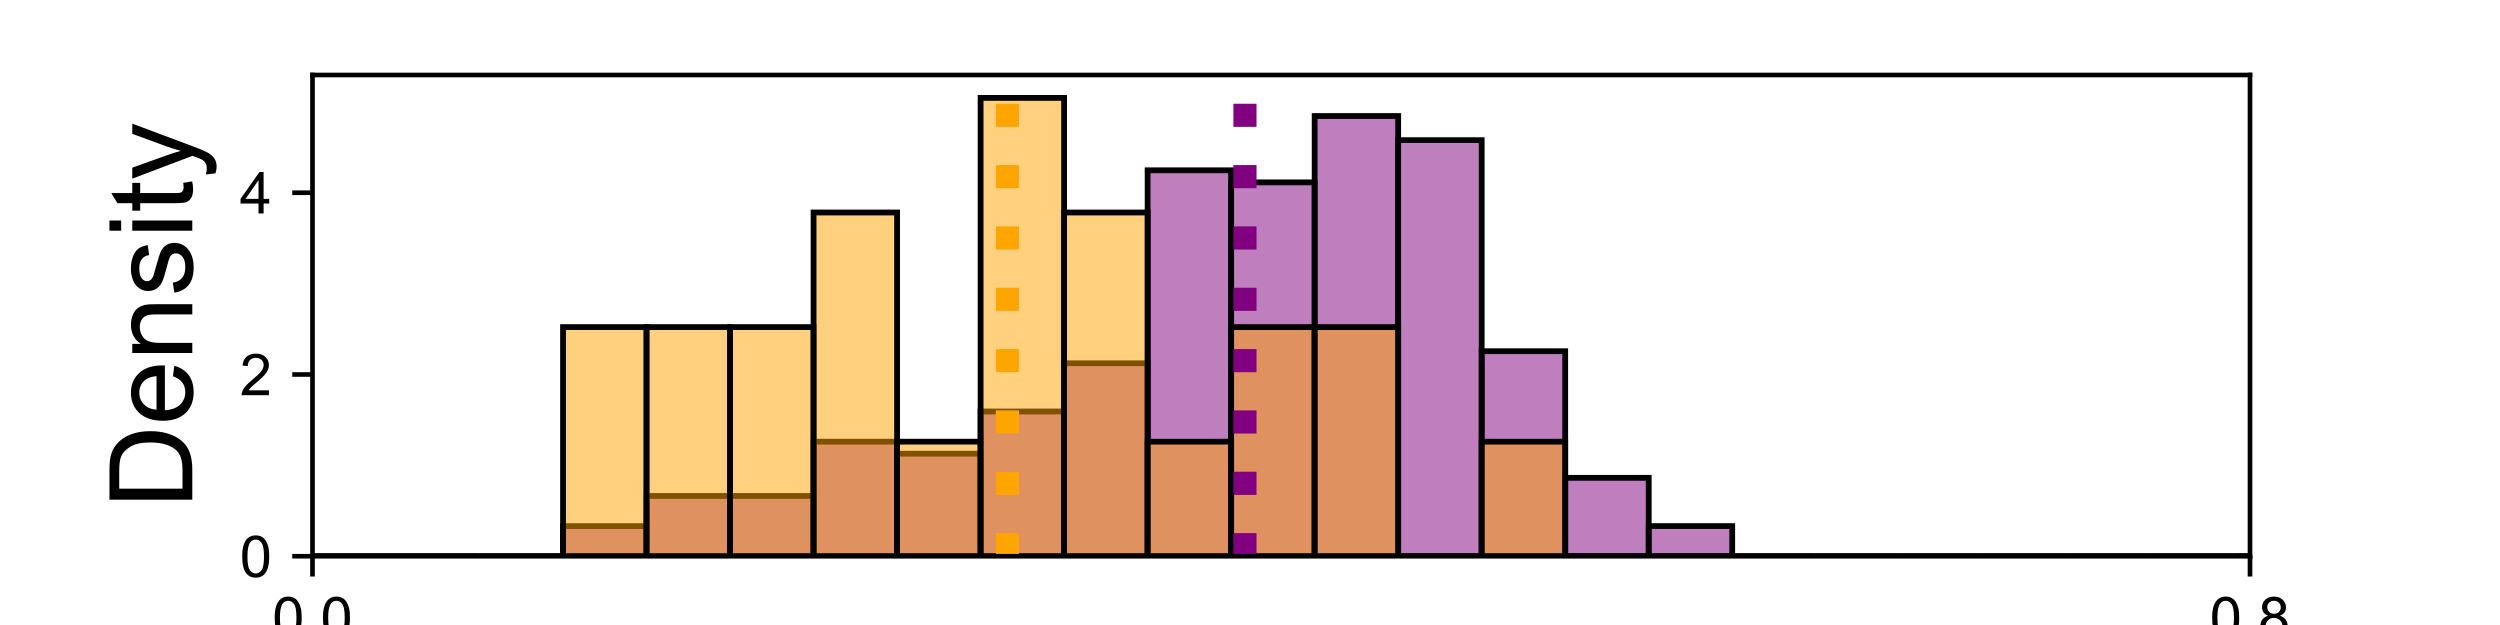
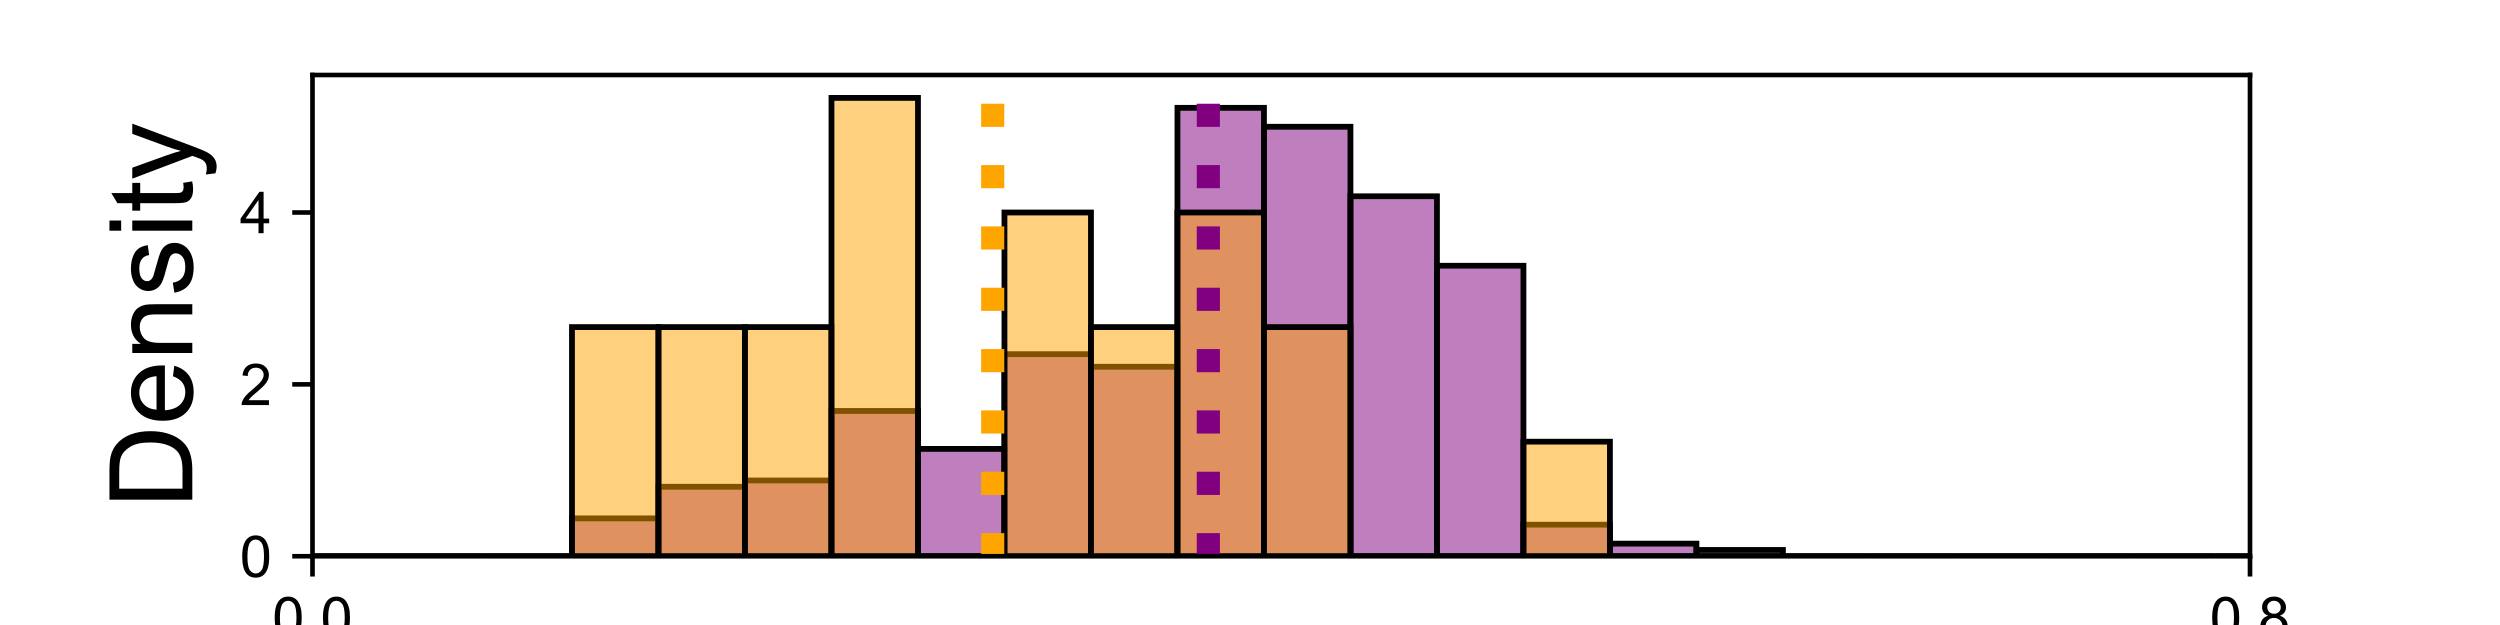
- <svg xmlns="http://www.w3.org/2000/svg" xmlns:xlink="http://www.w3.org/1999/xlink" height="108pt" version="1.1" viewBox="0 0 432 108" width="432pt">
+ <svg xmlns="http://www.w3.org/2000/svg" xmlns:xlink="http://www.w3.org/1999/xlink" width="432pt" height="108pt" viewBox="0 0 432 108" version="1.1">
  <defs>
-     <style type="text/css">*{stroke-linecap:butt;stroke-linejoin:round;}</style>
+     <style type="text/css">*{stroke-linejoin: round; stroke-linecap: butt}</style>
  </defs>
  <g id="figure_1">
    <g id="patch_1">
-       <path d="M 0 108  L 432 108  L 432 0  L 0 0  z " style="fill:#ffffff;" />
+       <path d="M 0 108  L 432 108  L 432 0  L 0 0  z " style="fill: #ffffff" />
    </g>
    <g id="axes_1">
      <g id="patch_2">
-         <path d="M 54 96.12  L 388.8 96.12  L 388.8 12.96  L 54 12.96  z " style="fill:#ffffff;" />
+         <path d="M 54 96.12  L 388.8 96.12  L 388.8 12.96  L 54 12.96  z " style="fill: #ffffff" />
      </g>
      <g id="patch_3">
-         <path clip-path="url(#p39646075b7)" d="M 54 96.12  L 68.431 96.12  L 68.431 96.12  L 54 96.12  z " style="fill:#800080;fill-opacity:0.5;stroke:#000000;stroke-linejoin:miter;" />
+         <path d="M 54 96.12  L 68.946 96.12  L 68.946 96.12  L 54 96.12  z " clip-path="url(#p5f1317c6d6)" style="fill: #800080; fill-opacity: 0.5; stroke: #000000; stroke-linejoin: miter" />
      </g>
      <g id="patch_4">
-         <path clip-path="url(#p39646075b7)" d="M 68.431 96.12  L 82.862 96.12  L 82.862 96.12  L 68.431 96.12  z " style="fill:#800080;fill-opacity:0.5;stroke:#000000;stroke-linejoin:miter;" />
+         <path d="M 68.946 96.12  L 83.893 96.12  L 83.893 96.12  L 68.946 96.12  z " clip-path="url(#p5f1317c6d6)" style="fill: #800080; fill-opacity: 0.5; stroke: #000000; stroke-linejoin: miter" />
      </g>
      <g id="patch_5">
-         <path clip-path="url(#p39646075b7)" d="M 82.862 96.12  L 97.293 96.12  L 97.293 96.12  L 82.862 96.12  z " style="fill:#800080;fill-opacity:0.5;stroke:#000000;stroke-linejoin:miter;" />
+         <path d="M 83.893 96.12  L 98.839 96.12  L 98.839 96.12  L 83.893 96.12  z " clip-path="url(#p5f1317c6d6)" style="fill: #800080; fill-opacity: 0.5; stroke: #000000; stroke-linejoin: miter" />
      </g>
      <g id="patch_6">
-         <path clip-path="url(#p39646075b7)" d="M 97.293 96.12  L 111.724 96.12  L 111.724 90.909  L 97.293 90.909  z " style="fill:#800080;fill-opacity:0.5;stroke:#000000;stroke-linejoin:miter;" />
+         <path d="M 98.839 96.12  L 113.786 96.12  L 113.786 89.572  L 98.839 89.572  z " clip-path="url(#p5f1317c6d6)" style="fill: #800080; fill-opacity: 0.5; stroke: #000000; stroke-linejoin: miter" />
      </g>
      <g id="patch_7">
-         <path clip-path="url(#p39646075b7)" d="M 111.724 96.12  L 126.155 96.12  L 126.155 85.699  L 111.724 85.699  z " style="fill:#800080;fill-opacity:0.5;stroke:#000000;stroke-linejoin:miter;" />
+         <path d="M 113.786 96.12  L 128.732 96.12  L 128.732 84.115  L 113.786 84.115  z " clip-path="url(#p5f1317c6d6)" style="fill: #800080; fill-opacity: 0.5; stroke: #000000; stroke-linejoin: miter" />
      </g>
      <g id="patch_8">
-         <path clip-path="url(#p39646075b7)" d="M 126.155 96.12  L 140.586 96.12  L 140.586 85.699  L 126.155 85.699  z " style="fill:#800080;fill-opacity:0.5;stroke:#000000;stroke-linejoin:miter;" />
+         <path d="M 128.732 96.12  L 143.679 96.12  L 143.679 83.024  L 128.732 83.024  z " clip-path="url(#p5f1317c6d6)" style="fill: #800080; fill-opacity: 0.5; stroke: #000000; stroke-linejoin: miter" />
      </g>
      <g id="patch_9">
-         <path clip-path="url(#p39646075b7)" d="M 140.586 96.12  L 155.017 96.12  L 155.017 76.32  L 140.586 76.32  z " style="fill:#800080;fill-opacity:0.5;stroke:#000000;stroke-linejoin:miter;" />
+         <path d="M 143.679 96.12  L 158.625 96.12  L 158.625 71.019  L 143.679 71.019  z " clip-path="url(#p5f1317c6d6)" style="fill: #800080; fill-opacity: 0.5; stroke: #000000; stroke-linejoin: miter" />
      </g>
      <g id="patch_10">
-         <path clip-path="url(#p39646075b7)" d="M 155.017 96.12  L 169.448 96.12  L 169.448 78.404  L 155.017 78.404  z " style="fill:#800080;fill-opacity:0.5;stroke:#000000;stroke-linejoin:miter;" />
+         <path d="M 158.625 96.12  L 173.571 96.12  L 173.571 77.567  L 158.625 77.567  z " clip-path="url(#p5f1317c6d6)" style="fill: #800080; fill-opacity: 0.5; stroke: #000000; stroke-linejoin: miter" />
      </g>
      <g id="patch_11">
-         <path clip-path="url(#p39646075b7)" d="M 169.448 96.12  L 183.879 96.12  L 183.879 71.109  L 169.448 71.109  z " style="fill:#800080;fill-opacity:0.5;stroke:#000000;stroke-linejoin:miter;" />
+         <path d="M 173.571 96.12  L 188.518 96.12  L 188.518 61.197  L 173.571 61.197  z " clip-path="url(#p5f1317c6d6)" style="fill: #800080; fill-opacity: 0.5; stroke: #000000; stroke-linejoin: miter" />
      </g>
      <g id="patch_12">
-         <path clip-path="url(#p39646075b7)" d="M 183.879 96.12  L 198.31 96.12  L 198.31 62.773  L 183.879 62.773  z " style="fill:#800080;fill-opacity:0.5;stroke:#000000;stroke-linejoin:miter;" />
+         <path d="M 188.518 96.12  L 203.464 96.12  L 203.464 63.38  L 188.518 63.38  z " clip-path="url(#p5f1317c6d6)" style="fill: #800080; fill-opacity: 0.5; stroke: #000000; stroke-linejoin: miter" />
      </g>
      <g id="patch_13">
-         <path clip-path="url(#p39646075b7)" d="M 198.31 96.12  L 212.741 96.12  L 212.741 29.425  L 198.31 29.425  z " style="fill:#800080;fill-opacity:0.5;stroke:#000000;stroke-linejoin:miter;" />
+         <path d="M 203.464 96.12  L 218.411 96.12  L 218.411 18.635  L 203.464 18.635  z " clip-path="url(#p5f1317c6d6)" style="fill: #800080; fill-opacity: 0.5; stroke: #000000; stroke-linejoin: miter" />
      </g>
      <g id="patch_14">
-         <path clip-path="url(#p39646075b7)" d="M 212.741 96.12  L 227.172 96.12  L 227.172 31.509  L 212.741 31.509  z " style="fill:#800080;fill-opacity:0.5;stroke:#000000;stroke-linejoin:miter;" />
+         <path d="M 218.411 96.12  L 233.357 96.12  L 233.357 21.909  L 218.411 21.909  z " clip-path="url(#p5f1317c6d6)" style="fill: #800080; fill-opacity: 0.5; stroke: #000000; stroke-linejoin: miter" />
      </g>
      <g id="patch_15">
-         <path clip-path="url(#p39646075b7)" d="M 227.172 96.12  L 241.603 96.12  L 241.603 20.046  L 227.172 20.046  z " style="fill:#800080;fill-opacity:0.5;stroke:#000000;stroke-linejoin:miter;" />
+         <path d="M 233.357 96.12  L 248.304 96.12  L 248.304 33.914  L 233.357 33.914  z " clip-path="url(#p5f1317c6d6)" style="fill: #800080; fill-opacity: 0.5; stroke: #000000; stroke-linejoin: miter" />
      </g>
      <g id="patch_16">
-         <path clip-path="url(#p39646075b7)" d="M 241.603 96.12  L 256.034 96.12  L 256.034 24.215  L 241.603 24.215  z " style="fill:#800080;fill-opacity:0.5;stroke:#000000;stroke-linejoin:miter;" />
+         <path d="M 248.304 96.12  L 263.25 96.12  L 263.25 45.918  L 248.304 45.918  z " clip-path="url(#p5f1317c6d6)" style="fill: #800080; fill-opacity: 0.5; stroke: #000000; stroke-linejoin: miter" />
      </g>
      <g id="patch_17">
-         <path clip-path="url(#p39646075b7)" d="M 256.034 96.12  L 270.466 96.12  L 270.466 60.688  L 256.034 60.688  z " style="fill:#800080;fill-opacity:0.5;stroke:#000000;stroke-linejoin:miter;" />
+         <path d="M 263.25 96.12  L 278.196 96.12  L 278.196 90.663  L 263.25 90.663  z " clip-path="url(#p5f1317c6d6)" style="fill: #800080; fill-opacity: 0.5; stroke: #000000; stroke-linejoin: miter" />
      </g>
      <g id="patch_18">
-         <path clip-path="url(#p39646075b7)" d="M 270.466 96.12  L 284.897 96.12  L 284.897 82.573  L 270.466 82.573  z " style="fill:#800080;fill-opacity:0.5;stroke:#000000;stroke-linejoin:miter;" />
+         <path d="M 278.196 96.12  L 293.143 96.12  L 293.143 93.937  L 278.196 93.937  z " clip-path="url(#p5f1317c6d6)" style="fill: #800080; fill-opacity: 0.5; stroke: #000000; stroke-linejoin: miter" />
      </g>
      <g id="patch_19">
-         <path clip-path="url(#p39646075b7)" d="M 284.897 96.12  L 299.328 96.12  L 299.328 90.909  L 284.897 90.909  z " style="fill:#800080;fill-opacity:0.5;stroke:#000000;stroke-linejoin:miter;" />
+         <path d="M 293.143 96.12  L 308.089 96.12  L 308.089 95.029  L 293.143 95.029  z " clip-path="url(#p5f1317c6d6)" style="fill: #800080; fill-opacity: 0.5; stroke: #000000; stroke-linejoin: miter" />
      </g>
      <g id="patch_20">
-         <path clip-path="url(#p39646075b7)" d="M 299.328 96.12  L 313.759 96.12  L 313.759 96.12  L 299.328 96.12  z " style="fill:#800080;fill-opacity:0.5;stroke:#000000;stroke-linejoin:miter;" />
+         <path d="M 308.089 96.12  L 323.036 96.12  L 323.036 96.12  L 308.089 96.12  z " clip-path="url(#p5f1317c6d6)" style="fill: #800080; fill-opacity: 0.5; stroke: #000000; stroke-linejoin: miter" />
      </g>
      <g id="patch_21">
-         <path clip-path="url(#p39646075b7)" d="M 313.759 96.12  L 328.19 96.12  L 328.19 96.12  L 313.759 96.12  z " style="fill:#800080;fill-opacity:0.5;stroke:#000000;stroke-linejoin:miter;" />
+         <path d="M 323.036 96.12  L 337.982 96.12  L 337.982 96.12  L 323.036 96.12  z " clip-path="url(#p5f1317c6d6)" style="fill: #800080; fill-opacity: 0.5; stroke: #000000; stroke-linejoin: miter" />
      </g>
      <g id="patch_22">
-         <path clip-path="url(#p39646075b7)" d="M 328.19 96.12  L 342.621 96.12  L 342.621 96.12  L 328.19 96.12  z " style="fill:#800080;fill-opacity:0.5;stroke:#000000;stroke-linejoin:miter;" />
+         <path d="M 337.982 96.12  L 352.929 96.12  L 352.929 96.12  L 337.982 96.12  z " clip-path="url(#p5f1317c6d6)" style="fill: #800080; fill-opacity: 0.5; stroke: #000000; stroke-linejoin: miter" />
      </g>
      <g id="patch_23">
-         <path clip-path="url(#p39646075b7)" d="M 342.621 96.12  L 357.052 96.12  L 357.052 96.12  L 342.621 96.12  z " style="fill:#800080;fill-opacity:0.5;stroke:#000000;stroke-linejoin:miter;" />
+         <path d="M 352.929 96.12  L 367.875 96.12  L 367.875 96.12  L 352.929 96.12  z " clip-path="url(#p5f1317c6d6)" style="fill: #800080; fill-opacity: 0.5; stroke: #000000; stroke-linejoin: miter" />
      </g>
      <g id="patch_24">
-         <path clip-path="url(#p39646075b7)" d="M 357.052 96.12  L 371.483 96.12  L 371.483 96.12  L 357.052 96.12  z " style="fill:#800080;fill-opacity:0.5;stroke:#000000;stroke-linejoin:miter;" />
+         <path d="M 367.875 96.12  L 382.821 96.12  L 382.821 96.12  L 367.875 96.12  z " clip-path="url(#p5f1317c6d6)" style="fill: #800080; fill-opacity: 0.5; stroke: #000000; stroke-linejoin: miter" />
      </g>
      <g id="patch_25">
-         <path clip-path="url(#p39646075b7)" d="M 371.483 96.12  L 385.914 96.12  L 385.914 96.12  L 371.483 96.12  z " style="fill:#800080;fill-opacity:0.5;stroke:#000000;stroke-linejoin:miter;" />
+         <path d="M 382.821 96.12  L 397.768 96.12  L 397.768 96.12  L 382.821 96.12  z " clip-path="url(#p5f1317c6d6)" style="fill: #800080; fill-opacity: 0.5; stroke: #000000; stroke-linejoin: miter" />
      </g>
      <g id="patch_26">
-         <path clip-path="url(#p39646075b7)" d="M 385.914 96.12  L 400.345 96.12  L 400.345 96.12  L 385.914 96.12  z " style="fill:#800080;fill-opacity:0.5;stroke:#000000;stroke-linejoin:miter;" />
+         <path d="M 397.768 96.12  L 412.714 96.12  L 412.714 96.12  L 397.768 96.12  z " clip-path="url(#p5f1317c6d6)" style="fill: #800080; fill-opacity: 0.5; stroke: #000000; stroke-linejoin: miter" />
      </g>
      <g id="patch_27">
-         <path clip-path="url(#p39646075b7)" d="M 400.345 96.12  L 414.776 96.12  L 414.776 96.12  L 400.345 96.12  z " style="fill:#800080;fill-opacity:0.5;stroke:#000000;stroke-linejoin:miter;" />
+         <path d="M 412.714 96.12  L 427.661 96.12  L 427.661 96.12  L 412.714 96.12  z " clip-path="url(#p5f1317c6d6)" style="fill: #800080; fill-opacity: 0.5; stroke: #000000; stroke-linejoin: miter" />
      </g>
      <g id="patch_28">
-         <path clip-path="url(#p39646075b7)" d="M 414.776 96.12  L 429.207 96.12  L 429.207 96.12  L 414.776 96.12  z " style="fill:#800080;fill-opacity:0.5;stroke:#000000;stroke-linejoin:miter;" />
+         <path d="M 427.661 96.12  L 442.607 96.12  L 442.607 96.12  L 427.661 96.12  z " clip-path="url(#p5f1317c6d6)" style="fill: #800080; fill-opacity: 0.5; stroke: #000000; stroke-linejoin: miter" />
      </g>
      <g id="patch_29">
-         <path clip-path="url(#p39646075b7)" d="M 429.207 96.12  L 443.638 96.12  L 443.638 96.12  L 429.207 96.12  z " style="fill:#800080;fill-opacity:0.5;stroke:#000000;stroke-linejoin:miter;" />
+         <path d="M 442.607 96.12  L 457.554 96.12  L 457.554 96.12  L 442.607 96.12  z " clip-path="url(#p5f1317c6d6)" style="fill: #800080; fill-opacity: 0.5; stroke: #000000; stroke-linejoin: miter" />
      </g>
      <g id="patch_30">
-         <path clip-path="url(#p39646075b7)" d="M 443.638 96.12  L 458.069 96.12  L 458.069 96.12  L 443.638 96.12  z " style="fill:#800080;fill-opacity:0.5;stroke:#000000;stroke-linejoin:miter;" />
+         <path d="M 457.554 96.12  L 472.5 96.12  L 472.5 96.12  L 457.554 96.12  z " clip-path="url(#p5f1317c6d6)" style="fill: #800080; fill-opacity: 0.5; stroke: #000000; stroke-linejoin: miter" />
      </g>
      <g id="patch_31">
-         <path clip-path="url(#p39646075b7)" d="M 458.069 96.12  L 472.5 96.12  L 472.5 96.12  L 458.069 96.12  z " style="fill:#800080;fill-opacity:0.5;stroke:#000000;stroke-linejoin:miter;" />
+         <path d="M 54 96.12  L 68.946 96.12  L 68.946 96.12  L 54 96.12  z " clip-path="url(#p5f1317c6d6)" style="fill: #ffa500; fill-opacity: 0.5; stroke: #000000; stroke-linejoin: miter" />
      </g>
      <g id="patch_32">
-         <path clip-path="url(#p39646075b7)" d="M 54 96.12  L 68.431 96.12  L 68.431 96.12  L 54 96.12  z " style="fill:#ffa500;fill-opacity:0.5;stroke:#000000;stroke-linejoin:miter;" />
+         <path d="M 68.946 96.12  L 83.893 96.12  L 83.893 96.12  L 68.946 96.12  z " clip-path="url(#p5f1317c6d6)" style="fill: #ffa500; fill-opacity: 0.5; stroke: #000000; stroke-linejoin: miter" />
      </g>
      <g id="patch_33">
-         <path clip-path="url(#p39646075b7)" d="M 68.431 96.12  L 82.862 96.12  L 82.862 96.12  L 68.431 96.12  z " style="fill:#ffa500;fill-opacity:0.5;stroke:#000000;stroke-linejoin:miter;" />
+         <path d="M 83.893 96.12  L 98.839 96.12  L 98.839 96.12  L 83.893 96.12  z " clip-path="url(#p5f1317c6d6)" style="fill: #ffa500; fill-opacity: 0.5; stroke: #000000; stroke-linejoin: miter" />
      </g>
      <g id="patch_34">
-         <path clip-path="url(#p39646075b7)" d="M 82.862 96.12  L 97.293 96.12  L 97.293 96.12  L 82.862 96.12  z " style="fill:#ffa500;fill-opacity:0.5;stroke:#000000;stroke-linejoin:miter;" />
+         <path d="M 98.839 96.12  L 113.786 96.12  L 113.786 56.52  L 98.839 56.52  z " clip-path="url(#p5f1317c6d6)" style="fill: #ffa500; fill-opacity: 0.5; stroke: #000000; stroke-linejoin: miter" />
      </g>
      <g id="patch_35">
-         <path clip-path="url(#p39646075b7)" d="M 97.293 96.12  L 111.724 96.12  L 111.724 56.52  L 97.293 56.52  z " style="fill:#ffa500;fill-opacity:0.5;stroke:#000000;stroke-linejoin:miter;" />
+         <path d="M 113.786 96.12  L 128.732 96.12  L 128.732 56.52  L 113.786 56.52  z " clip-path="url(#p5f1317c6d6)" style="fill: #ffa500; fill-opacity: 0.5; stroke: #000000; stroke-linejoin: miter" />
      </g>
      <g id="patch_36">
-         <path clip-path="url(#p39646075b7)" d="M 111.724 96.12  L 126.155 96.12  L 126.155 56.52  L 111.724 56.52  z " style="fill:#ffa500;fill-opacity:0.5;stroke:#000000;stroke-linejoin:miter;" />
+         <path d="M 128.732 96.12  L 143.679 96.12  L 143.679 56.52  L 128.732 56.52  z " clip-path="url(#p5f1317c6d6)" style="fill: #ffa500; fill-opacity: 0.5; stroke: #000000; stroke-linejoin: miter" />
      </g>
      <g id="patch_37">
-         <path clip-path="url(#p39646075b7)" d="M 126.155 96.12  L 140.586 96.12  L 140.586 56.52  L 126.155 56.52  z " style="fill:#ffa500;fill-opacity:0.5;stroke:#000000;stroke-linejoin:miter;" />
+         <path d="M 143.679 96.12  L 158.625 96.12  L 158.625 16.92  L 143.679 16.92  z " clip-path="url(#p5f1317c6d6)" style="fill: #ffa500; fill-opacity: 0.5; stroke: #000000; stroke-linejoin: miter" />
      </g>
      <g id="patch_38">
-         <path clip-path="url(#p39646075b7)" d="M 140.586 96.12  L 155.017 96.12  L 155.017 36.72  L 140.586 36.72  z " style="fill:#ffa500;fill-opacity:0.5;stroke:#000000;stroke-linejoin:miter;" />
+         <path d="M 158.625 96.12  L 173.571 96.12  L 173.571 96.12  L 158.625 96.12  z " clip-path="url(#p5f1317c6d6)" style="fill: #ffa500; fill-opacity: 0.5; stroke: #000000; stroke-linejoin: miter" />
      </g>
      <g id="patch_39">
-         <path clip-path="url(#p39646075b7)" d="M 155.017 96.12  L 169.448 96.12  L 169.448 76.32  L 155.017 76.32  z " style="fill:#ffa500;fill-opacity:0.5;stroke:#000000;stroke-linejoin:miter;" />
+         <path d="M 173.571 96.12  L 188.518 96.12  L 188.518 36.72  L 173.571 36.72  z " clip-path="url(#p5f1317c6d6)" style="fill: #ffa500; fill-opacity: 0.5; stroke: #000000; stroke-linejoin: miter" />
      </g>
      <g id="patch_40">
-         <path clip-path="url(#p39646075b7)" d="M 169.448 96.12  L 183.879 96.12  L 183.879 16.92  L 169.448 16.92  z " style="fill:#ffa500;fill-opacity:0.5;stroke:#000000;stroke-linejoin:miter;" />
+         <path d="M 188.518 96.12  L 203.464 96.12  L 203.464 56.52  L 188.518 56.52  z " clip-path="url(#p5f1317c6d6)" style="fill: #ffa500; fill-opacity: 0.5; stroke: #000000; stroke-linejoin: miter" />
      </g>
      <g id="patch_41">
-         <path clip-path="url(#p39646075b7)" d="M 183.879 96.12  L 198.31 96.12  L 198.31 36.72  L 183.879 36.72  z " style="fill:#ffa500;fill-opacity:0.5;stroke:#000000;stroke-linejoin:miter;" />
+         <path d="M 203.464 96.12  L 218.411 96.12  L 218.411 36.72  L 203.464 36.72  z " clip-path="url(#p5f1317c6d6)" style="fill: #ffa500; fill-opacity: 0.5; stroke: #000000; stroke-linejoin: miter" />
      </g>
      <g id="patch_42">
-         <path clip-path="url(#p39646075b7)" d="M 198.31 96.12  L 212.741 96.12  L 212.741 76.32  L 198.31 76.32  z " style="fill:#ffa500;fill-opacity:0.5;stroke:#000000;stroke-linejoin:miter;" />
+         <path d="M 218.411 96.12  L 233.357 96.12  L 233.357 56.52  L 218.411 56.52  z " clip-path="url(#p5f1317c6d6)" style="fill: #ffa500; fill-opacity: 0.5; stroke: #000000; stroke-linejoin: miter" />
      </g>
      <g id="patch_43">
-         <path clip-path="url(#p39646075b7)" d="M 212.741 96.12  L 227.172 96.12  L 227.172 56.52  L 212.741 56.52  z " style="fill:#ffa500;fill-opacity:0.5;stroke:#000000;stroke-linejoin:miter;" />
+         <path d="M 233.357 96.12  L 248.304 96.12  L 248.304 96.12  L 233.357 96.12  z " clip-path="url(#p5f1317c6d6)" style="fill: #ffa500; fill-opacity: 0.5; stroke: #000000; stroke-linejoin: miter" />
      </g>
      <g id="patch_44">
-         <path clip-path="url(#p39646075b7)" d="M 227.172 96.12  L 241.603 96.12  L 241.603 56.52  L 227.172 56.52  z " style="fill:#ffa500;fill-opacity:0.5;stroke:#000000;stroke-linejoin:miter;" />
+         <path d="M 248.304 96.12  L 263.25 96.12  L 263.25 96.12  L 248.304 96.12  z " clip-path="url(#p5f1317c6d6)" style="fill: #ffa500; fill-opacity: 0.5; stroke: #000000; stroke-linejoin: miter" />
      </g>
      <g id="patch_45">
-         <path clip-path="url(#p39646075b7)" d="M 241.603 96.12  L 256.034 96.12  L 256.034 96.12  L 241.603 96.12  z " style="fill:#ffa500;fill-opacity:0.5;stroke:#000000;stroke-linejoin:miter;" />
+         <path d="M 263.25 96.12  L 278.196 96.12  L 278.196 76.32  L 263.25 76.32  z " clip-path="url(#p5f1317c6d6)" style="fill: #ffa500; fill-opacity: 0.5; stroke: #000000; stroke-linejoin: miter" />
      </g>
      <g id="patch_46">
-         <path clip-path="url(#p39646075b7)" d="M 256.034 96.12  L 270.466 96.12  L 270.466 76.32  L 256.034 76.32  z " style="fill:#ffa500;fill-opacity:0.5;stroke:#000000;stroke-linejoin:miter;" />
+         <path d="M 278.196 96.12  L 293.143 96.12  L 293.143 96.12  L 278.196 96.12  z " clip-path="url(#p5f1317c6d6)" style="fill: #ffa500; fill-opacity: 0.5; stroke: #000000; stroke-linejoin: miter" />
      </g>
      <g id="patch_47">
-         <path clip-path="url(#p39646075b7)" d="M 270.466 96.12  L 284.897 96.12  L 284.897 96.12  L 270.466 96.12  z " style="fill:#ffa500;fill-opacity:0.5;stroke:#000000;stroke-linejoin:miter;" />
+         <path d="M 293.143 96.12  L 308.089 96.12  L 308.089 96.12  L 293.143 96.12  z " clip-path="url(#p5f1317c6d6)" style="fill: #ffa500; fill-opacity: 0.5; stroke: #000000; stroke-linejoin: miter" />
      </g>
      <g id="patch_48">
-         <path clip-path="url(#p39646075b7)" d="M 284.897 96.12  L 299.328 96.12  L 299.328 96.12  L 284.897 96.12  z " style="fill:#ffa500;fill-opacity:0.5;stroke:#000000;stroke-linejoin:miter;" />
+         <path d="M 308.089 96.12  L 323.036 96.12  L 323.036 96.12  L 308.089 96.12  z " clip-path="url(#p5f1317c6d6)" style="fill: #ffa500; fill-opacity: 0.5; stroke: #000000; stroke-linejoin: miter" />
      </g>
      <g id="patch_49">
-         <path clip-path="url(#p39646075b7)" d="M 299.328 96.12  L 313.759 96.12  L 313.759 96.12  L 299.328 96.12  z " style="fill:#ffa500;fill-opacity:0.5;stroke:#000000;stroke-linejoin:miter;" />
+         <path d="M 323.036 96.12  L 337.982 96.12  L 337.982 96.12  L 323.036 96.12  z " clip-path="url(#p5f1317c6d6)" style="fill: #ffa500; fill-opacity: 0.5; stroke: #000000; stroke-linejoin: miter" />
      </g>
      <g id="patch_50">
-         <path clip-path="url(#p39646075b7)" d="M 313.759 96.12  L 328.19 96.12  L 328.19 96.12  L 313.759 96.12  z " style="fill:#ffa500;fill-opacity:0.5;stroke:#000000;stroke-linejoin:miter;" />
+         <path d="M 337.982 96.12  L 352.929 96.12  L 352.929 96.12  L 337.982 96.12  z " clip-path="url(#p5f1317c6d6)" style="fill: #ffa500; fill-opacity: 0.5; stroke: #000000; stroke-linejoin: miter" />
      </g>
      <g id="patch_51">
-         <path clip-path="url(#p39646075b7)" d="M 328.19 96.12  L 342.621 96.12  L 342.621 96.12  L 328.19 96.12  z " style="fill:#ffa500;fill-opacity:0.5;stroke:#000000;stroke-linejoin:miter;" />
+         <path d="M 352.929 96.12  L 367.875 96.12  L 367.875 96.12  L 352.929 96.12  z " clip-path="url(#p5f1317c6d6)" style="fill: #ffa500; fill-opacity: 0.5; stroke: #000000; stroke-linejoin: miter" />
      </g>
      <g id="patch_52">
-         <path clip-path="url(#p39646075b7)" d="M 342.621 96.12  L 357.052 96.12  L 357.052 96.12  L 342.621 96.12  z " style="fill:#ffa500;fill-opacity:0.5;stroke:#000000;stroke-linejoin:miter;" />
+         <path d="M 367.875 96.12  L 382.821 96.12  L 382.821 96.12  L 367.875 96.12  z " clip-path="url(#p5f1317c6d6)" style="fill: #ffa500; fill-opacity: 0.5; stroke: #000000; stroke-linejoin: miter" />
      </g>
      <g id="patch_53">
-         <path clip-path="url(#p39646075b7)" d="M 357.052 96.12  L 371.483 96.12  L 371.483 96.12  L 357.052 96.12  z " style="fill:#ffa500;fill-opacity:0.5;stroke:#000000;stroke-linejoin:miter;" />
+         <path d="M 382.821 96.12  L 397.768 96.12  L 397.768 96.12  L 382.821 96.12  z " clip-path="url(#p5f1317c6d6)" style="fill: #ffa500; fill-opacity: 0.5; stroke: #000000; stroke-linejoin: miter" />
      </g>
      <g id="patch_54">
-         <path clip-path="url(#p39646075b7)" d="M 371.483 96.12  L 385.914 96.12  L 385.914 96.12  L 371.483 96.12  z " style="fill:#ffa500;fill-opacity:0.5;stroke:#000000;stroke-linejoin:miter;" />
+         <path d="M 397.768 96.12  L 412.714 96.12  L 412.714 96.12  L 397.768 96.12  z " clip-path="url(#p5f1317c6d6)" style="fill: #ffa500; fill-opacity: 0.5; stroke: #000000; stroke-linejoin: miter" />
      </g>
      <g id="patch_55">
-         <path clip-path="url(#p39646075b7)" d="M 385.914 96.12  L 400.345 96.12  L 400.345 96.12  L 385.914 96.12  z " style="fill:#ffa500;fill-opacity:0.5;stroke:#000000;stroke-linejoin:miter;" />
+         <path d="M 412.714 96.12  L 427.661 96.12  L 427.661 96.12  L 412.714 96.12  z " clip-path="url(#p5f1317c6d6)" style="fill: #ffa500; fill-opacity: 0.5; stroke: #000000; stroke-linejoin: miter" />
      </g>
      <g id="patch_56">
-         <path clip-path="url(#p39646075b7)" d="M 400.345 96.12  L 414.776 96.12  L 414.776 96.12  L 400.345 96.12  z " style="fill:#ffa500;fill-opacity:0.5;stroke:#000000;stroke-linejoin:miter;" />
+         <path d="M 427.661 96.12  L 442.607 96.12  L 442.607 96.12  L 427.661 96.12  z " clip-path="url(#p5f1317c6d6)" style="fill: #ffa500; fill-opacity: 0.5; stroke: #000000; stroke-linejoin: miter" />
      </g>
      <g id="patch_57">
-         <path clip-path="url(#p39646075b7)" d="M 414.776 96.12  L 429.207 96.12  L 429.207 96.12  L 414.776 96.12  z " style="fill:#ffa500;fill-opacity:0.5;stroke:#000000;stroke-linejoin:miter;" />
+         <path d="M 442.607 96.12  L 457.554 96.12  L 457.554 96.12  L 442.607 96.12  z " clip-path="url(#p5f1317c6d6)" style="fill: #ffa500; fill-opacity: 0.5; stroke: #000000; stroke-linejoin: miter" />
      </g>
      <g id="patch_58">
-         <path clip-path="url(#p39646075b7)" d="M 429.207 96.12  L 443.638 96.12  L 443.638 96.12  L 429.207 96.12  z " style="fill:#ffa500;fill-opacity:0.5;stroke:#000000;stroke-linejoin:miter;" />
-       </g>
-       <g id="patch_59">
-         <path clip-path="url(#p39646075b7)" d="M 443.638 96.12  L 458.069 96.12  L 458.069 96.12  L 443.638 96.12  z " style="fill:#ffa500;fill-opacity:0.5;stroke:#000000;stroke-linejoin:miter;" />
-       </g>
-       <g id="patch_60">
-         <path clip-path="url(#p39646075b7)" d="M 458.069 96.12  L 472.5 96.12  L 472.5 96.12  L 458.069 96.12  z " style="fill:#ffa500;fill-opacity:0.5;stroke:#000000;stroke-linejoin:miter;" />
+         <path d="M 457.554 96.12  L 472.5 96.12  L 472.5 96.12  L 457.554 96.12  z " clip-path="url(#p5f1317c6d6)" style="fill: #ffa500; fill-opacity: 0.5; stroke: #000000; stroke-linejoin: miter" />
      </g>
      <g id="matplotlib.axis_1">
        <g id="xtick_1">
          <g id="line2d_1">
            <defs>
-               <path d="M 0 0  L 0 3.5  " id="madee1bcc5a" style="stroke:#000000;stroke-width:0.8;" />
+               <path id="m8a5299957e" d="M 0 0  L 0 3.5  " style="stroke: #000000; stroke-width: 0.8" />
            </defs>
            <g>
-               <use style="stroke:#000000;stroke-width:0.8;" x="54" xlink:href="#madee1bcc5a" y="96.12" />
+               <use xlink:href="#m8a5299957e" x="54" y="96.12" style="stroke: #000000; stroke-width: 0.8" />
            </g>
          </g>
          <g id="text_1">
-             <g transform="translate(47.05 110.2778)scale(0.1 -0.1)">
+             <g transform="translate(47.05 110.2778) scale(0.1 -0.1)">
              <defs>
-                 <path d="M 266 2259  Q 266 3072 433 3567  Q 600 4063 929 4331  Q 1259 4600 1759 4600  Q 2128 4600 2406 4451  Q 2684 4303 2865 4023  Q 3047 3744 3150 3342  Q 3253 2941 3253 2259  Q 3253 1453 3087 958  Q 2922 463 2592 192  Q 2263 -78 1759 -78  Q 1097 -78 719 397  Q 266 969 266 2259  z M 844 2259  Q 844 1131 1108 757  Q 1372 384 1759 384  Q 2147 384 2411 759  Q 2675 1134 2675 2259  Q 2675 3391 2411 3762  Q 2147 4134 1753 4134  Q 1366 4134 1134 3806  Q 844 3388 844 2259  z " id="ArialMT-30" transform="scale(0.015625)" />
-                 <path d="M 581 0  L 581 641  L 1222 641  L 1222 0  L 581 0  z " id="ArialMT-2e" transform="scale(0.015625)" />
+                 <path id="ArialMT-30" d="M 266 2259  Q 266 3072 433 3567  Q 600 4063 929 4331  Q 1259 4600 1759 4600  Q 2128 4600 2406 4451  Q 2684 4303 2865 4023  Q 3047 3744 3150 3342  Q 3253 2941 3253 2259  Q 3253 1453 3087 958  Q 2922 463 2592 192  Q 2263 -78 1759 -78  Q 1097 -78 719 397  Q 266 969 266 2259  z M 844 2259  Q 844 1131 1108 757  Q 1372 384 1759 384  Q 2147 384 2411 759  Q 2675 1134 2675 2259  Q 2675 3391 2411 3762  Q 2147 4134 1753 4134  Q 1366 4134 1134 3806  Q 844 3388 844 2259  z " transform="scale(0.015625)" />
+                 <path id="ArialMT-2e" d="M 581 0  L 581 641  L 1222 641  L 1222 0  L 581 0  z " transform="scale(0.015625)" />
              </defs>
              <use xlink:href="#ArialMT-30" />
-               <use x="55.615" xlink:href="#ArialMT-2e" />
-               <use x="83.398" xlink:href="#ArialMT-30" />
+               <use xlink:href="#ArialMT-2e" x="55.615" />
+               <use xlink:href="#ArialMT-30" x="83.398" />
            </g>
          </g>
        </g>
        <g id="xtick_2">
          <g id="line2d_2">
            <g>
-               <use style="stroke:#000000;stroke-width:0.8;" x="388.8" xlink:href="#madee1bcc5a" y="96.12" />
+               <use xlink:href="#m8a5299957e" x="388.8" y="96.12" style="stroke: #000000; stroke-width: 0.8" />
            </g>
          </g>
          <g id="text_2">
-             <g transform="translate(381.85 110.2778)scale(0.1 -0.1)">
+             <g transform="translate(381.85 110.2778) scale(0.1 -0.1)">
              <defs>
-                 <path d="M 1131 2484  Q 781 2613 612 2850  Q 444 3088 444 3419  Q 444 3919 803 4259  Q 1163 4600 1759 4600  Q 2359 4600 2725 4251  Q 3091 3903 3091 3403  Q 3091 3084 2923 2848  Q 2756 2613 2416 2484  Q 2838 2347 3058 2040  Q 3278 1734 3278 1309  Q 3278 722 2862 322  Q 2447 -78 1769 -78  Q 1091 -78 675 323  Q 259 725 259 1325  Q 259 1772 486 2073  Q 713 2375 1131 2484  z M 1019 3438  Q 1019 3113 1228 2906  Q 1438 2700 1772 2700  Q 2097 2700 2305 2904  Q 2513 3109 2513 3406  Q 2513 3716 2298 3927  Q 2084 4138 1766 4138  Q 1444 4138 1231 3931  Q 1019 3725 1019 3438  z M 838 1322  Q 838 1081 952 856  Q 1066 631 1291 507  Q 1516 384 1775 384  Q 2178 384 2440 643  Q 2703 903 2703 1303  Q 2703 1709 2433 1975  Q 2163 2241 1756 2241  Q 1359 2241 1098 1978  Q 838 1716 838 1322  z " id="ArialMT-38" transform="scale(0.015625)" />
+                 <path id="ArialMT-38" d="M 1131 2484  Q 781 2613 612 2850  Q 444 3088 444 3419  Q 444 3919 803 4259  Q 1163 4600 1759 4600  Q 2359 4600 2725 4251  Q 3091 3903 3091 3403  Q 3091 3084 2923 2848  Q 2756 2613 2416 2484  Q 2838 2347 3058 2040  Q 3278 1734 3278 1309  Q 3278 722 2862 322  Q 2447 -78 1769 -78  Q 1091 -78 675 323  Q 259 725 259 1325  Q 259 1772 486 2073  Q 713 2375 1131 2484  z M 1019 3438  Q 1019 3113 1228 2906  Q 1438 2700 1772 2700  Q 2097 2700 2305 2904  Q 2513 3109 2513 3406  Q 2513 3716 2298 3927  Q 2084 4138 1766 4138  Q 1444 4138 1231 3931  Q 1019 3725 1019 3438  z M 838 1322  Q 838 1081 952 856  Q 1066 631 1291 507  Q 1516 384 1775 384  Q 2178 384 2440 643  Q 2703 903 2703 1303  Q 2703 1709 2433 1975  Q 2163 2241 1756 2241  Q 1359 2241 1098 1978  Q 838 1716 838 1322  z " transform="scale(0.015625)" />
              </defs>
              <use xlink:href="#ArialMT-30" />
-               <use x="55.615" xlink:href="#ArialMT-2e" />
-               <use x="83.398" xlink:href="#ArialMT-38" />
+               <use xlink:href="#ArialMT-2e" x="55.615" />
+               <use xlink:href="#ArialMT-38" x="83.398" />
            </g>
          </g>
        </g>
      </g>
      <g id="matplotlib.axis_2">
        <g id="ytick_1">
          <g id="line2d_3">
            <defs>
-               <path d="M 0 0  L -3.5 0  " id="ma8362980ee" style="stroke:#000000;stroke-width:0.8;" />
+               <path id="mcc7093666a" d="M 0 0  L -3.5 0  " style="stroke: #000000; stroke-width: 0.8" />
            </defs>
            <g>
-               <use style="stroke:#000000;stroke-width:0.8;" x="54" xlink:href="#ma8362980ee" y="96.12" />
+               <use xlink:href="#mcc7093666a" x="54" y="96.12" style="stroke: #000000; stroke-width: 0.8" />
            </g>
          </g>
          <g id="text_3">
-             <g transform="translate(41.43906 99.69891)scale(0.1 -0.1)">
+             <g transform="translate(41.43906 99.69891) scale(0.1 -0.1)">
              <use xlink:href="#ArialMT-30" />
            </g>
          </g>
        </g>
        <g id="ytick_2">
          <g id="line2d_4">
            <g>
-               <use style="stroke:#000000;stroke-width:0.8;" x="54" xlink:href="#ma8362980ee" y="64.713" />
+               <use xlink:href="#mcc7093666a" x="54" y="66.42" style="stroke: #000000; stroke-width: 0.8" />
            </g>
          </g>
          <g id="text_4">
-             <g transform="translate(41.43906 68.29201)scale(0.1 -0.1)">
+             <g transform="translate(41.43906 69.99891) scale(0.1 -0.1)">
              <defs>
-                 <path d="M 3222 541  L 3222 0  L 194 0  Q 188 203 259 391  Q 375 700 629 1000  Q 884 1300 1366 1694  Q 2113 2306 2375 2664  Q 2638 3022 2638 3341  Q 2638 3675 2398 3904  Q 2159 4134 1775 4134  Q 1369 4134 1125 3890  Q 881 3647 878 3216  L 300 3275  Q 359 3922 746 4261  Q 1134 4600 1788 4600  Q 2447 4600 2831 4234  Q 3216 3869 3216 3328  Q 3216 3053 3103 2787  Q 2991 2522 2730 2228  Q 2469 1934 1863 1422  Q 1356 997 1212 845  Q 1069 694 975 541  L 3222 541  z " id="ArialMT-32" transform="scale(0.015625)" />
+                 <path id="ArialMT-32" d="M 3222 541  L 3222 0  L 194 0  Q 188 203 259 391  Q 375 700 629 1000  Q 884 1300 1366 1694  Q 2113 2306 2375 2664  Q 2638 3022 2638 3341  Q 2638 3675 2398 3904  Q 2159 4134 1775 4134  Q 1369 4134 1125 3890  Q 881 3647 878 3216  L 300 3275  Q 359 3922 746 4261  Q 1134 4600 1788 4600  Q 2447 4600 2831 4234  Q 3216 3869 3216 3328  Q 3216 3053 3103 2787  Q 2991 2522 2730 2228  Q 2469 1934 1863 1422  Q 1356 997 1212 845  Q 1069 694 975 541  L 3222 541  z " transform="scale(0.015625)" />
              </defs>
              <use xlink:href="#ArialMT-32" />
            </g>
          </g>
        </g>
        <g id="ytick_3">
          <g id="line2d_5">
            <g>
-               <use style="stroke:#000000;stroke-width:0.8;" x="54" xlink:href="#ma8362980ee" y="33.306" />
+               <use xlink:href="#mcc7093666a" x="54" y="36.72" style="stroke: #000000; stroke-width: 0.8" />
            </g>
          </g>
          <g id="text_5">
-             <g transform="translate(41.43906 36.88511)scale(0.1 -0.1)">
+             <g transform="translate(41.43906 40.29891) scale(0.1 -0.1)">
              <defs>
-                 <path d="M 2069 0  L 2069 1097  L 81 1097  L 81 1613  L 2172 4581  L 2631 4581  L 2631 1613  L 3250 1613  L 3250 1097  L 2631 1097  L 2631 0  L 2069 0  z M 2069 1613  L 2069 3678  L 634 1613  L 2069 1613  z " id="ArialMT-34" transform="scale(0.015625)" />
+                 <path id="ArialMT-34" d="M 2069 0  L 2069 1097  L 81 1097  L 81 1613  L 2172 4581  L 2631 4581  L 2631 1613  L 3250 1613  L 3250 1097  L 2631 1097  L 2631 0  L 2069 0  z M 2069 1613  L 2069 3678  L 634 1613  L 2069 1613  z " transform="scale(0.015625)" />
              </defs>
              <use xlink:href="#ArialMT-34" />
            </g>
          </g>
        </g>
        <g id="text_6">
-           <g transform="translate(33.22969 87.88375)rotate(-90)scale(0.2 -0.2)">
+           <g transform="translate(33.22969 87.88375) rotate(-90) scale(0.2 -0.2)">
            <defs>
-               <path d="M 494 0  L 494 4581  L 2072 4581  Q 2606 4581 2888 4516  Q 3281 4425 3559 4188  Q 3922 3881 4101 3404  Q 4281 2928 4281 2316  Q 4281 1794 4159 1391  Q 4038 988 3847 723  Q 3656 459 3429 307  Q 3203 156 2883 78  Q 2563 0 2147 0  L 494 0  z M 1100 541  L 2078 541  Q 2531 541 2789 625  Q 3047 709 3200 863  Q 3416 1078 3536 1442  Q 3656 1806 3656 2325  Q 3656 3044 3420 3430  Q 3184 3816 2847 3947  Q 2603 4041 2063 4041  L 1100 4041  L 1100 541  z " id="ArialMT-44" transform="scale(0.015625)" />
-               <path d="M 2694 1069  L 3275 997  Q 3138 488 2766 206  Q 2394 -75 1816 -75  Q 1088 -75 661 373  Q 234 822 234 1631  Q 234 2469 665 2931  Q 1097 3394 1784 3394  Q 2450 3394 2872 2941  Q 3294 2488 3294 1666  Q 3294 1616 3291 1516  L 816 1516  Q 847 969 1125 678  Q 1403 388 1819 388  Q 2128 388 2347 550  Q 2566 713 2694 1069  z M 847 1978  L 2700 1978  Q 2663 2397 2488 2606  Q 2219 2931 1791 2931  Q 1403 2931 1139 2672  Q 875 2413 847 1978  z " id="ArialMT-65" transform="scale(0.015625)" />
-               <path d="M 422 0  L 422 3319  L 928 3319  L 928 2847  Q 1294 3394 1984 3394  Q 2284 3394 2536 3286  Q 2788 3178 2913 3003  Q 3038 2828 3088 2588  Q 3119 2431 3119 2041  L 3119 0  L 2556 0  L 2556 2019  Q 2556 2363 2490 2533  Q 2425 2703 2258 2804  Q 2091 2906 1866 2906  Q 1506 2906 1245 2678  Q 984 2450 984 1813  L 984 0  L 422 0  z " id="ArialMT-6e" transform="scale(0.015625)" />
-               <path d="M 197 991  L 753 1078  Q 800 744 1014 566  Q 1228 388 1613 388  Q 2000 388 2187 545  Q 2375 703 2375 916  Q 2375 1106 2209 1216  Q 2094 1291 1634 1406  Q 1016 1563 777 1677  Q 538 1791 414 1992  Q 291 2194 291 2438  Q 291 2659 392 2848  Q 494 3038 669 3163  Q 800 3259 1026 3326  Q 1253 3394 1513 3394  Q 1903 3394 2198 3281  Q 2494 3169 2634 2976  Q 2775 2784 2828 2463  L 2278 2388  Q 2241 2644 2061 2787  Q 1881 2931 1553 2931  Q 1166 2931 1000 2803  Q 834 2675 834 2503  Q 834 2394 903 2306  Q 972 2216 1119 2156  Q 1203 2125 1616 2013  Q 2213 1853 2448 1751  Q 2684 1650 2818 1456  Q 2953 1263 2953 975  Q 2953 694 2789 445  Q 2625 197 2315 61  Q 2006 -75 1616 -75  Q 969 -75 630 194  Q 291 463 197 991  z " id="ArialMT-73" transform="scale(0.015625)" />
-               <path d="M 425 3934  L 425 4581  L 988 4581  L 988 3934  L 425 3934  z M 425 0  L 425 3319  L 988 3319  L 988 0  L 425 0  z " id="ArialMT-69" transform="scale(0.015625)" />
-               <path d="M 1650 503  L 1731 6  Q 1494 -44 1306 -44  Q 1000 -44 831 53  Q 663 150 594 308  Q 525 466 525 972  L 525 2881  L 113 2881  L 113 3319  L 525 3319  L 525 4141  L 1084 4478  L 1084 3319  L 1650 3319  L 1650 2881  L 1084 2881  L 1084 941  Q 1084 700 1114 631  Q 1144 563 1211 522  Q 1278 481 1403 481  Q 1497 481 1650 503  z " id="ArialMT-74" transform="scale(0.015625)" />
-               <path d="M 397 -1278  L 334 -750  Q 519 -800 656 -800  Q 844 -800 956 -737  Q 1069 -675 1141 -563  Q 1194 -478 1313 -144  Q 1328 -97 1363 -6  L 103 3319  L 709 3319  L 1400 1397  Q 1534 1031 1641 628  Q 1738 1016 1872 1384  L 2581 3319  L 3144 3319  L 1881 -56  Q 1678 -603 1566 -809  Q 1416 -1088 1222 -1217  Q 1028 -1347 759 -1347  Q 597 -1347 397 -1278  z " id="ArialMT-79" transform="scale(0.015625)" />
+               <path id="ArialMT-44" d="M 494 0  L 494 4581  L 2072 4581  Q 2606 4581 2888 4516  Q 3281 4425 3559 4188  Q 3922 3881 4101 3404  Q 4281 2928 4281 2316  Q 4281 1794 4159 1391  Q 4038 988 3847 723  Q 3656 459 3429 307  Q 3203 156 2883 78  Q 2563 0 2147 0  L 494 0  z M 1100 541  L 2078 541  Q 2531 541 2789 625  Q 3047 709 3200 863  Q 3416 1078 3536 1442  Q 3656 1806 3656 2325  Q 3656 3044 3420 3430  Q 3184 3816 2847 3947  Q 2603 4041 2063 4041  L 1100 4041  L 1100 541  z " transform="scale(0.015625)" />
+               <path id="ArialMT-65" d="M 2694 1069  L 3275 997  Q 3138 488 2766 206  Q 2394 -75 1816 -75  Q 1088 -75 661 373  Q 234 822 234 1631  Q 234 2469 665 2931  Q 1097 3394 1784 3394  Q 2450 3394 2872 2941  Q 3294 2488 3294 1666  Q 3294 1616 3291 1516  L 816 1516  Q 847 969 1125 678  Q 1403 388 1819 388  Q 2128 388 2347 550  Q 2566 713 2694 1069  z M 847 1978  L 2700 1978  Q 2663 2397 2488 2606  Q 2219 2931 1791 2931  Q 1403 2931 1139 2672  Q 875 2413 847 1978  z " transform="scale(0.015625)" />
+               <path id="ArialMT-6e" d="M 422 0  L 422 3319  L 928 3319  L 928 2847  Q 1294 3394 1984 3394  Q 2284 3394 2536 3286  Q 2788 3178 2913 3003  Q 3038 2828 3088 2588  Q 3119 2431 3119 2041  L 3119 0  L 2556 0  L 2556 2019  Q 2556 2363 2490 2533  Q 2425 2703 2258 2804  Q 2091 2906 1866 2906  Q 1506 2906 1245 2678  Q 984 2450 984 1813  L 984 0  L 422 0  z " transform="scale(0.015625)" />
+               <path id="ArialMT-73" d="M 197 991  L 753 1078  Q 800 744 1014 566  Q 1228 388 1613 388  Q 2000 388 2187 545  Q 2375 703 2375 916  Q 2375 1106 2209 1216  Q 2094 1291 1634 1406  Q 1016 1563 777 1677  Q 538 1791 414 1992  Q 291 2194 291 2438  Q 291 2659 392 2848  Q 494 3038 669 3163  Q 800 3259 1026 3326  Q 1253 3394 1513 3394  Q 1903 3394 2198 3281  Q 2494 3169 2634 2976  Q 2775 2784 2828 2463  L 2278 2388  Q 2241 2644 2061 2787  Q 1881 2931 1553 2931  Q 1166 2931 1000 2803  Q 834 2675 834 2503  Q 834 2394 903 2306  Q 972 2216 1119 2156  Q 1203 2125 1616 2013  Q 2213 1853 2448 1751  Q 2684 1650 2818 1456  Q 2953 1263 2953 975  Q 2953 694 2789 445  Q 2625 197 2315 61  Q 2006 -75 1616 -75  Q 969 -75 630 194  Q 291 463 197 991  z " transform="scale(0.015625)" />
+               <path id="ArialMT-69" d="M 425 3934  L 425 4581  L 988 4581  L 988 3934  L 425 3934  z M 425 0  L 425 3319  L 988 3319  L 988 0  L 425 0  z " transform="scale(0.015625)" />
+               <path id="ArialMT-74" d="M 1650 503  L 1731 6  Q 1494 -44 1306 -44  Q 1000 -44 831 53  Q 663 150 594 308  Q 525 466 525 972  L 525 2881  L 113 2881  L 113 3319  L 525 3319  L 525 4141  L 1084 4478  L 1084 3319  L 1650 3319  L 1650 2881  L 1084 2881  L 1084 941  Q 1084 700 1114 631  Q 1144 563 1211 522  Q 1278 481 1403 481  Q 1497 481 1650 503  z " transform="scale(0.015625)" />
+               <path id="ArialMT-79" d="M 397 -1278  L 334 -750  Q 519 -800 656 -800  Q 844 -800 956 -737  Q 1069 -675 1141 -563  Q 1194 -478 1313 -144  Q 1328 -97 1363 -6  L 103 3319  L 709 3319  L 1400 1397  Q 1534 1031 1641 628  Q 1738 1016 1872 1384  L 2581 3319  L 3144 3319  L 1881 -56  Q 1678 -603 1566 -809  Q 1416 -1088 1222 -1217  Q 1028 -1347 759 -1347  Q 597 -1347 397 -1278  z " transform="scale(0.015625)" />
            </defs>
            <use xlink:href="#ArialMT-44" />
-             <use x="72.217" xlink:href="#ArialMT-65" />
-             <use x="127.832" xlink:href="#ArialMT-6e" />
-             <use x="183.447" xlink:href="#ArialMT-73" />
-             <use x="233.447" xlink:href="#ArialMT-69" />
-             <use x="255.664" xlink:href="#ArialMT-74" />
-             <use x="283.447" xlink:href="#ArialMT-79" />
+             <use xlink:href="#ArialMT-65" x="72.217" />
+             <use xlink:href="#ArialMT-6e" x="127.832" />
+             <use xlink:href="#ArialMT-73" x="183.447" />
+             <use xlink:href="#ArialMT-69" x="233.447" />
+             <use xlink:href="#ArialMT-74" x="255.664" />
+             <use xlink:href="#ArialMT-79" x="283.447" />
          </g>
        </g>
      </g>
      <g id="line2d_6">
-         <path clip-path="url(#p39646075b7)" d="M 174.083 96.12  L 174.083 12.96  " style="fill:none;stroke:#ffa500;stroke-dasharray:4,6.6;stroke-dashoffset:0;stroke-width:4;" />
+         <path d="M 171.54 96.12  L 171.54 12.96  " clip-path="url(#p5f1317c6d6)" style="fill: none; stroke-dasharray: 4,6.6; stroke-dashoffset: 0; stroke: #ffa500; stroke-width: 4" />
      </g>
      <g id="line2d_7">
-         <path clip-path="url(#p39646075b7)" d="M 215.128 96.12  L 215.128 12.96  " style="fill:none;stroke:#800080;stroke-dasharray:4,6.6;stroke-dashoffset:0;stroke-width:4;" />
+         <path d="M 208.802 96.12  L 208.802 12.96  " clip-path="url(#p5f1317c6d6)" style="fill: none; stroke-dasharray: 4,6.6; stroke-dashoffset: 0; stroke: #800080; stroke-width: 4" />
+       </g>
+       <g id="patch_59">
+         <path d="M 54 96.12  L 54 12.96  " style="fill: none; stroke: #000000; stroke-width: 0.8; stroke-linejoin: miter; stroke-linecap: square" />
+       </g>
+       <g id="patch_60">
+         <path d="M 388.8 96.12  L 388.8 12.96  " style="fill: none; stroke: #000000; stroke-width: 0.8; stroke-linejoin: miter; stroke-linecap: square" />
      </g>
      <g id="patch_61">
-         <path d="M 54 96.12  L 54 12.96  " style="fill:none;stroke:#000000;stroke-linecap:square;stroke-linejoin:miter;stroke-width:0.8;" />
+         <path d="M 54 96.12  L 388.8 96.12  " style="fill: none; stroke: #000000; stroke-width: 0.8; stroke-linejoin: miter; stroke-linecap: square" />
      </g>
      <g id="patch_62">
-         <path d="M 388.8 96.12  L 388.8 12.96  " style="fill:none;stroke:#000000;stroke-linecap:square;stroke-linejoin:miter;stroke-width:0.8;" />
-       </g>
-       <g id="patch_63">
-         <path d="M 54 96.12  L 388.8 96.12  " style="fill:none;stroke:#000000;stroke-linecap:square;stroke-linejoin:miter;stroke-width:0.8;" />
-       </g>
-       <g id="patch_64">
-         <path d="M 54 12.96  L 388.8 12.96  " style="fill:none;stroke:#000000;stroke-linecap:square;stroke-linejoin:miter;stroke-width:0.8;" />
+         <path d="M 54 12.96  L 388.8 12.96  " style="fill: none; stroke: #000000; stroke-width: 0.8; stroke-linejoin: miter; stroke-linecap: square" />
      </g>
    </g>
  </g>
  <defs>
-     <clipPath id="p39646075b7">
-       <rect height="83.16" width="334.8" x="54" y="12.96" />
+     <clipPath id="p5f1317c6d6">
+       <rect x="54" y="12.96" width="334.8" height="83.16" />
    </clipPath>
  </defs>
</svg>
